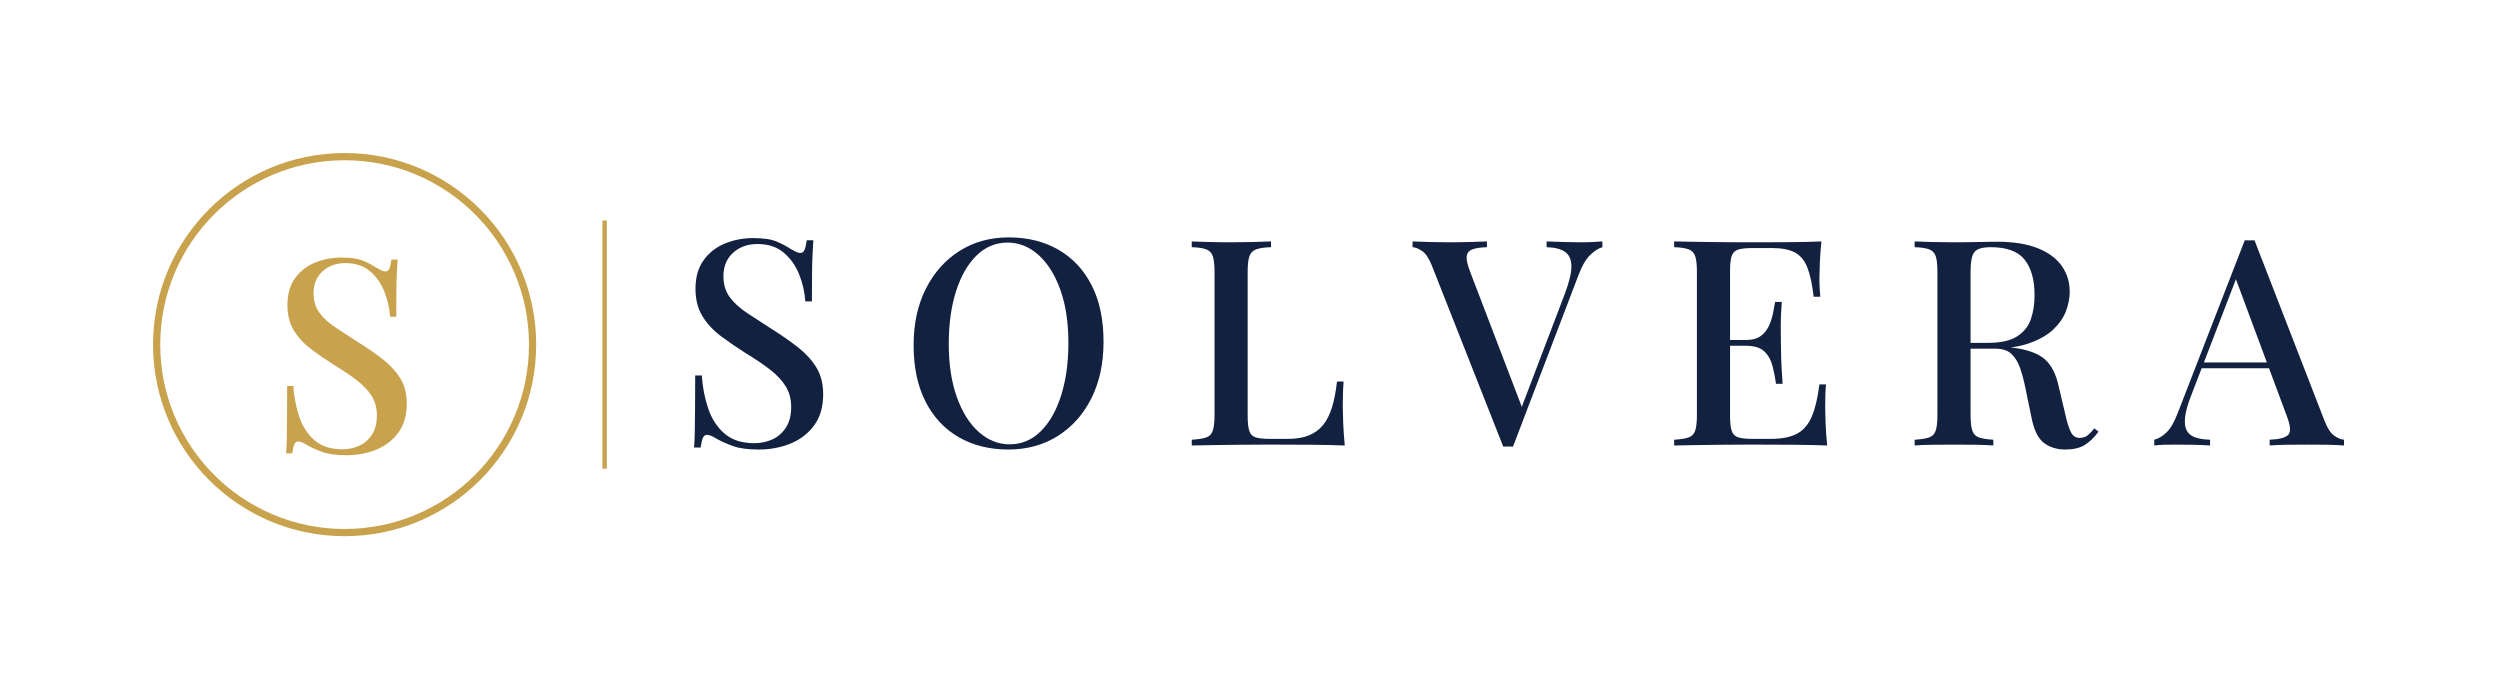
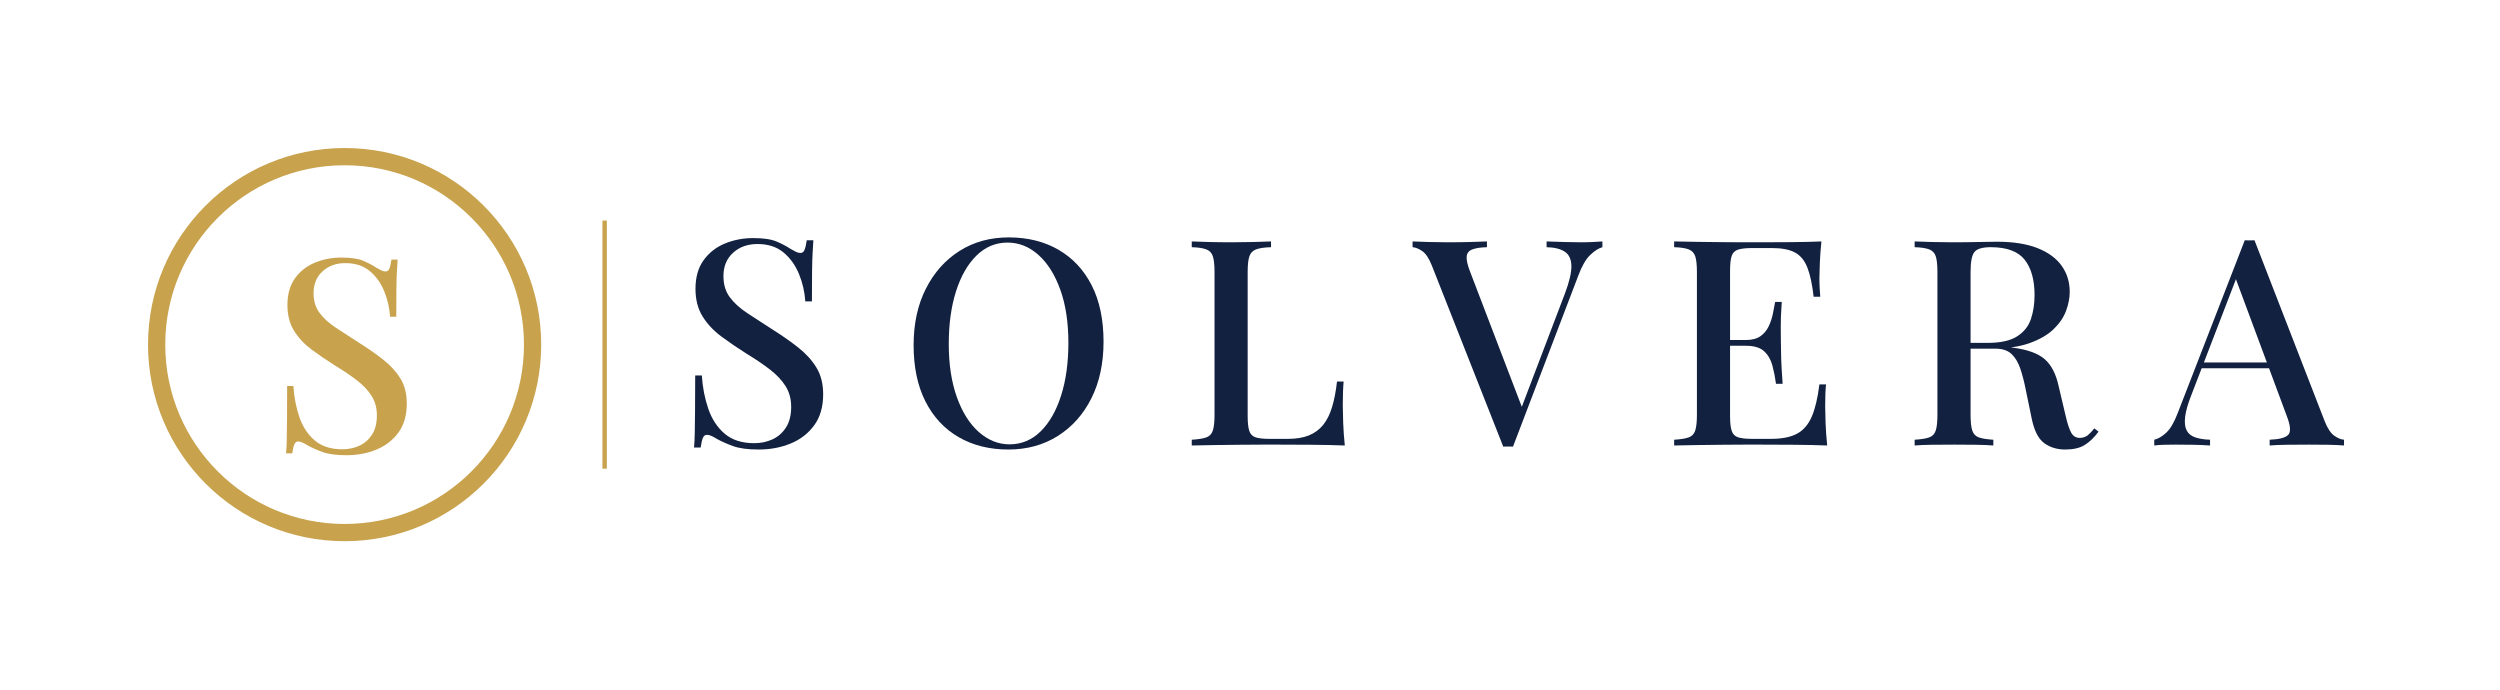
<svg xmlns="http://www.w3.org/2000/svg" viewBox="0 0 798 220" width="798" height="220">
-   <circle cx="110.0" cy="110.0" r="60.0" fill="none" stroke="#C8A24C" stroke-width="2.3" />
+   <circle cx="110.0" cy="110.0" r="60.0" fill="none" stroke="#C8A24C" stroke-width="5.5" />
  <path transform="translate(86.14,144.10) scale(0.086,-0.086)" d="M265.201 719.6Q318.201 719.6 346.201 707.8Q374.201 696 395.201 682Q407.201 675 414.701 671.5Q422.201 668 429.201 668Q439.201 668 443.701 679.0Q448.201 690 451.201 712H474.201Q473.201 694.2 471.701 669.8Q470.201 645.4 469.701 605.4Q469.201 565.4 469.201 500H446.201Q443.001 549.4 424.301 595Q405.601 640.6 370.501 669.8Q335.401 699 280.201 699Q229.001 699 195.601 668.6Q162.201 638.2 162.201 587.6Q162.201 544.2 184.201 514.5Q206.201 484.8 244.701 459.4Q283.201 434 331.801 402.8Q382.401 371 422.101 339.6Q461.801 308.2 485.001 270Q508.201 231.8 508.201 177.6Q508.201 113 477.501 70.6Q446.801 28.2 396.001 7.1Q345.201 -14 284.2 -14Q228.2 -14 195.3 -2.0Q162.4 10 139.2 23Q117.2 37 105.2 37Q95.2 37 90.7 26.0Q86.2 15 83.2 -7H60.2Q62.2 15 62.7 44.7Q63.2 74.4 63.7 122.2Q64.2 170 64.2 243.001H87.2Q91.2 181 109.7 127.2Q128.2 73.4 166.7 40.7Q205.2 8 269.2 8Q303 8 331.9 21.1Q360.8 34.2 379 62.2Q397.2 90.2 397.2 134Q397.2 175.2 377.8 205.9Q358.4 236.6 323.9 263.3Q289.4 290 243.2 318Q196.2 347.6 155.2 378Q114.2 408.4 89.7 448Q65.2 487.6 65.2 543.4Q65.2 603.8 93.4 642.9Q121.6 682 167.4 700.8Q213.2 719.6 265.201 719.6Z" fill="#C8A24C" />
  <rect x="192.3" y="70.4" width="1.4" height="79.2" fill="#C8A24C" />
  <path transform="translate(216.00,142.20) scale(0.092,-0.092)" d="M265.201 719.6Q318.201 719.6 346.201 707.8Q374.201 696 395.201 682Q407.201 675 414.701 671.5Q422.201 668 429.201 668Q439.201 668 443.701 679.0Q448.201 690 451.201 712H474.201Q473.201 694.2 471.701 669.8Q470.201 645.4 469.701 605.4Q469.201 565.4 469.201 500H446.201Q443.001 549.4 424.301 595Q405.601 640.6 370.501 669.8Q335.401 699 280.201 699Q229.001 699 195.601 668.6Q162.201 638.2 162.201 587.6Q162.201 544.2 184.201 514.5Q206.201 484.8 244.701 459.4Q283.201 434 331.801 402.8Q382.401 371 422.101 339.6Q461.801 308.2 485.001 270Q508.201 231.8 508.201 177.6Q508.201 113 477.501 70.6Q446.801 28.2 396.001 7.1Q345.201 -14 284.2 -14Q228.2 -14 195.3 -2.0Q162.4 10 139.2 23Q117.2 37 105.2 37Q95.2 37 90.7 26.0Q86.2 15 83.2 -7H60.2Q62.2 15 62.7 44.7Q63.2 74.4 63.7 122.2Q64.2 170 64.2 243.001H87.2Q91.2 181 109.7 127.2Q128.2 73.4 166.7 40.7Q205.2 8 269.2 8Q303 8 331.9 21.1Q360.8 34.2 379 62.2Q397.2 90.2 397.2 134Q397.2 175.2 377.8 205.9Q358.4 236.6 323.9 263.3Q289.4 290 243.2 318Q196.2 347.6 155.2 378Q114.2 408.4 89.7 448Q65.2 487.6 65.2 543.4Q65.2 603.8 93.4 642.9Q121.6 682 167.4 700.8Q213.2 719.6 265.201 719.6Z" fill="#122140" />
  <path transform="translate(287.06,142.20) scale(0.092,-0.092)" d="M379.611 722Q478.2 722 552.4 679.0Q626.601 636 667.601 555.5Q708.601 475 708.601 360Q708.601 248 666.571 164.0Q624.542 80 549.822 33.0Q475.103 -14 378.59 -14Q280.001 -14 205.801 29.0Q131.6 72 90.6 153.0Q49.6 234 49.6 348Q49.6 460 92.148 544.0Q134.697 628 208.898 675.0Q283.099 722 379.611 722ZM375.53 704Q313.601 704 267.801 659.0Q222.001 614 196.801 535.0Q171.601 456 171.601 352Q171.601 246 199.757 167.5Q227.914 89 276.113 46.5Q324.313 4 382.534 4Q444.573 4 490.387 49.0Q536.2 94 561.4 173.5Q586.6 253 586.6 356Q586.6 463 558.399 541.0Q530.198 619 482.399 661.5Q434.6 704 375.53 704Z" fill="#122140" />
  <path transform="translate(376.80,142.20) scale(0.092,-0.092)" d="M314.201 708V688Q280.201 687 262.701 680.5Q245.201 674 239.201 656.5Q233.201 639 233.201 602V102Q233.201 67.8 238.801 50.7Q244.401 33.6 260.601 28.3Q276.801 23 308.201 23H373.2Q416 23 445.6 35Q475.2 47 494.9 71.2Q514.6 95.401 526 133.101Q537.401 170.801 543.201 222.001H566.201Q563.201 190.001 563.201 138.001Q563.201 117.601 564.601 79.3Q566.001 41 570.201 0Q519.201 2 455.201 2.5Q391.201 3 341.201 3Q318.201 3 282.3 3.0Q246.4 3 204.7 2.5Q163 2 120.3 1.5Q77.6 1 39.2 0V20Q72.6 22 89.6 28.0Q106.6 34 112.4 52.0Q118.2 70 118.2 106V602Q118.2 639 112.4 656.5Q106.6 674 89.5 680.5Q72.4 687 39.2 688V708Q61.8 707 98.5 706.0Q135.2 705 177.2 705Q215.201 705 252.401 706.0Q289.601 707 314.201 708Z" fill="#122140" />
  <path transform="translate(451.63,142.20) scale(0.092,-0.092)" d="M650.601 708V688Q630.801 682.6 608.201 660.9Q585.601 639.2 567.401 590.399L340.401 -4Q336.401 -3.8 332.101 -3.7Q327.801 -3.6 323.401 -3.6Q319.2 -3.6 314.9 -3.7Q310.6 -3.8 306.6 -4L59 624Q44.2 661.4 25.9 674.2Q7.6 687 -8 688V708Q15.2 707 48.5 706.0Q81.801 705 114.001 705Q155.401 705 191.601 706.0Q227.801 707 250.001 708V688Q216.601 687 199.001 680.2Q181.401 673.4 179.701 655.9Q178.001 638.4 191.201 604L376.001 121.001L358.401 101.2L520.4 526.799Q543.401 587.599 543.001 622.299Q542.601 657 520.601 672Q498.601 687 457.001 688V708Q487.801 707 517.701 706.0Q547.601 705 575.201 705Q600.001 705 617.801 706.0Q635.601 707 650.601 708Z" fill="#122140" />
  <path transform="translate(530.78,142.20) scale(0.092,-0.092)" d="M550.201 708Q546.201 670 544.701 634.3Q543.201 598.599 543.201 579.999Q543.201 561.419 544.201 544.386Q545.201 527.354 546.201 515.999H523.201Q516 579.8 501.6 616.9Q487.2 654 458.5 669.5Q429.8 685 379.2 685H310.201Q277.876 685 261.239 679.7Q244.601 674.4 238.901 657.775Q233.201 641.15 233.201 606V102Q233.201 67.8 238.901 50.7Q244.601 33.6 261.239 28.3Q277.876 23 310.201 23H375.2Q432.2 23 465.5 40.9Q498.8 58.8 516.6 100Q534.4 141.2 543.201 212.001H566.201Q563.201 183.201 563.201 136Q563.201 115.818 564.601 78.109Q566.001 40.4 570.201 0Q519.201 2 455.201 2.5Q391.201 3 341.201 3Q318.279 3 282.333 3.0Q246.388 3 204.712 2.5Q163.036 2 120.318 1.5Q77.6 1 39.2 0V20Q72.6 22 89.578 28.0Q106.557 34 112.378 52.0Q118.2 70 118.2 106V602Q118.2 639 112.353 656.5Q106.506 674 89.453 680.5Q72.4 687 39.2 688V708Q77.692 707 120.346 706.5Q163 706 204.684 705.5Q246.369 705 282.321 705.0Q318.274 705 341.201 705Q387.201 705 445.701 705.5Q504.201 706 550.201 708ZM383.601 366Q383.601 366 383.601 356.0Q383.601 346 383.601 346H203.201Q203.201 346 203.201 356.0Q203.201 366 203.201 366ZM412.601 498Q408.601 441 409.101 411.0Q409.601 381 409.601 356Q409.601 331 410.601 301.0Q411.601 271 415.601 214H392.601Q388.201 247 380.101 277.4Q372.001 307.8 351.4 326.9Q330.8 346 288 346V366Q320 366 338.6 379.2Q357.2 392.4 367.101 413.2Q377.001 434 381.701 456.6Q386.401 479.2 389.601 498Z" fill="#122140" />
  <path transform="translate(607.55,142.20) scale(0.092,-0.092)" d="M39.2 708Q61.8 707 98.5 706.0Q135.2 705 171.2 705Q218.8 705 262.401 706.0Q306.001 707 324.201 707Q409.401 707 465.501 684.8Q521.601 662.6 549.401 623.3Q577.201 584 577.201 533Q577.201 501.6 564.601 467.4Q552.001 433.2 521.201 403.5Q490.401 373.8 437.101 354.9Q383.801 336 302.201 336H206.201V356H292.201Q359.2 356 394.5 378.5Q429.8 401 442.5 438.5Q455.2 476 455.2 522Q455.2 601 420.9 644.5Q386.6 688 303.201 688Q259.601 688 246.401 671.0Q233.201 654 233.201 602V106Q233.201 70 239.101 52.0Q245.001 34 262.001 28.0Q279.001 22 312.201 20V0Q288.001 2 251.301 2.5Q214.601 3 177.2 3Q135.2 3 98.5 2.5Q61.8 2 39.2 0V20Q72.6 22 89.6 28.0Q106.6 34 112.4 52.0Q118.2 70 118.2 106V602Q118.2 639 112.4 656.5Q106.6 674 89.5 680.5Q72.4 687 39.2 688ZM208.2 353Q258.6 351.2 289.8 348.6Q321 346 342 343.9Q363 341.8 381.2 339.2Q456.201 329.4 490.501 299.4Q524.802 269.4 538.401 207.4L562.601 105Q572.201 62.4 582.601 44Q593.001 25.6 614.001 26.4Q629.601 27.2 640.201 35.8Q650.801 44.4 662.601 59.4L677.201 48Q654.201 17 628.901 1.5Q603.601 -14 561.601 -14Q519 -14 488.6 8.3Q458.2 30.6 445.2 94L424.6 194Q416.2 236.6 405.2 268.2Q394.2 299.8 374.8 317.9Q355.4 336 318.2 336H210.2Z" fill="#122140" />
  <path transform="translate(688.54,142.20) scale(0.092,-0.092)" d="M338.001 712 581.601 84Q596.401 46.8 614.801 33.9Q633.201 21 648.601 20V0Q625.401 2 592.6 2.5Q559.8 3 526.6 3Q485.2 3 449 2.5Q412.799 2 390.599 0V20Q441.599 22 455.499 37.5Q469.399 53 449.399 104L268.6 590.199L285.4 607.6L118.6 174.201Q100.8 129.2 97.3 99.3Q93.8 69.4 102.6 52.4Q111.4 35.4 132.2 28.2Q153 21 183.8 20V0Q154 2 123.7 2.5Q93.4 3 65.6 3Q41.8 3 23.5 2.5Q5.2 2 -9.8 0V20Q10.8 24.8 32.1 44.7Q53.4 64.6 71.8 113L304.2 712Q312.2 711.6 321.1 711.6Q330.001 711.6 338.001 712ZM442.6 288V268H144.6L154.6 288Z" fill="#122140" />
</svg>
